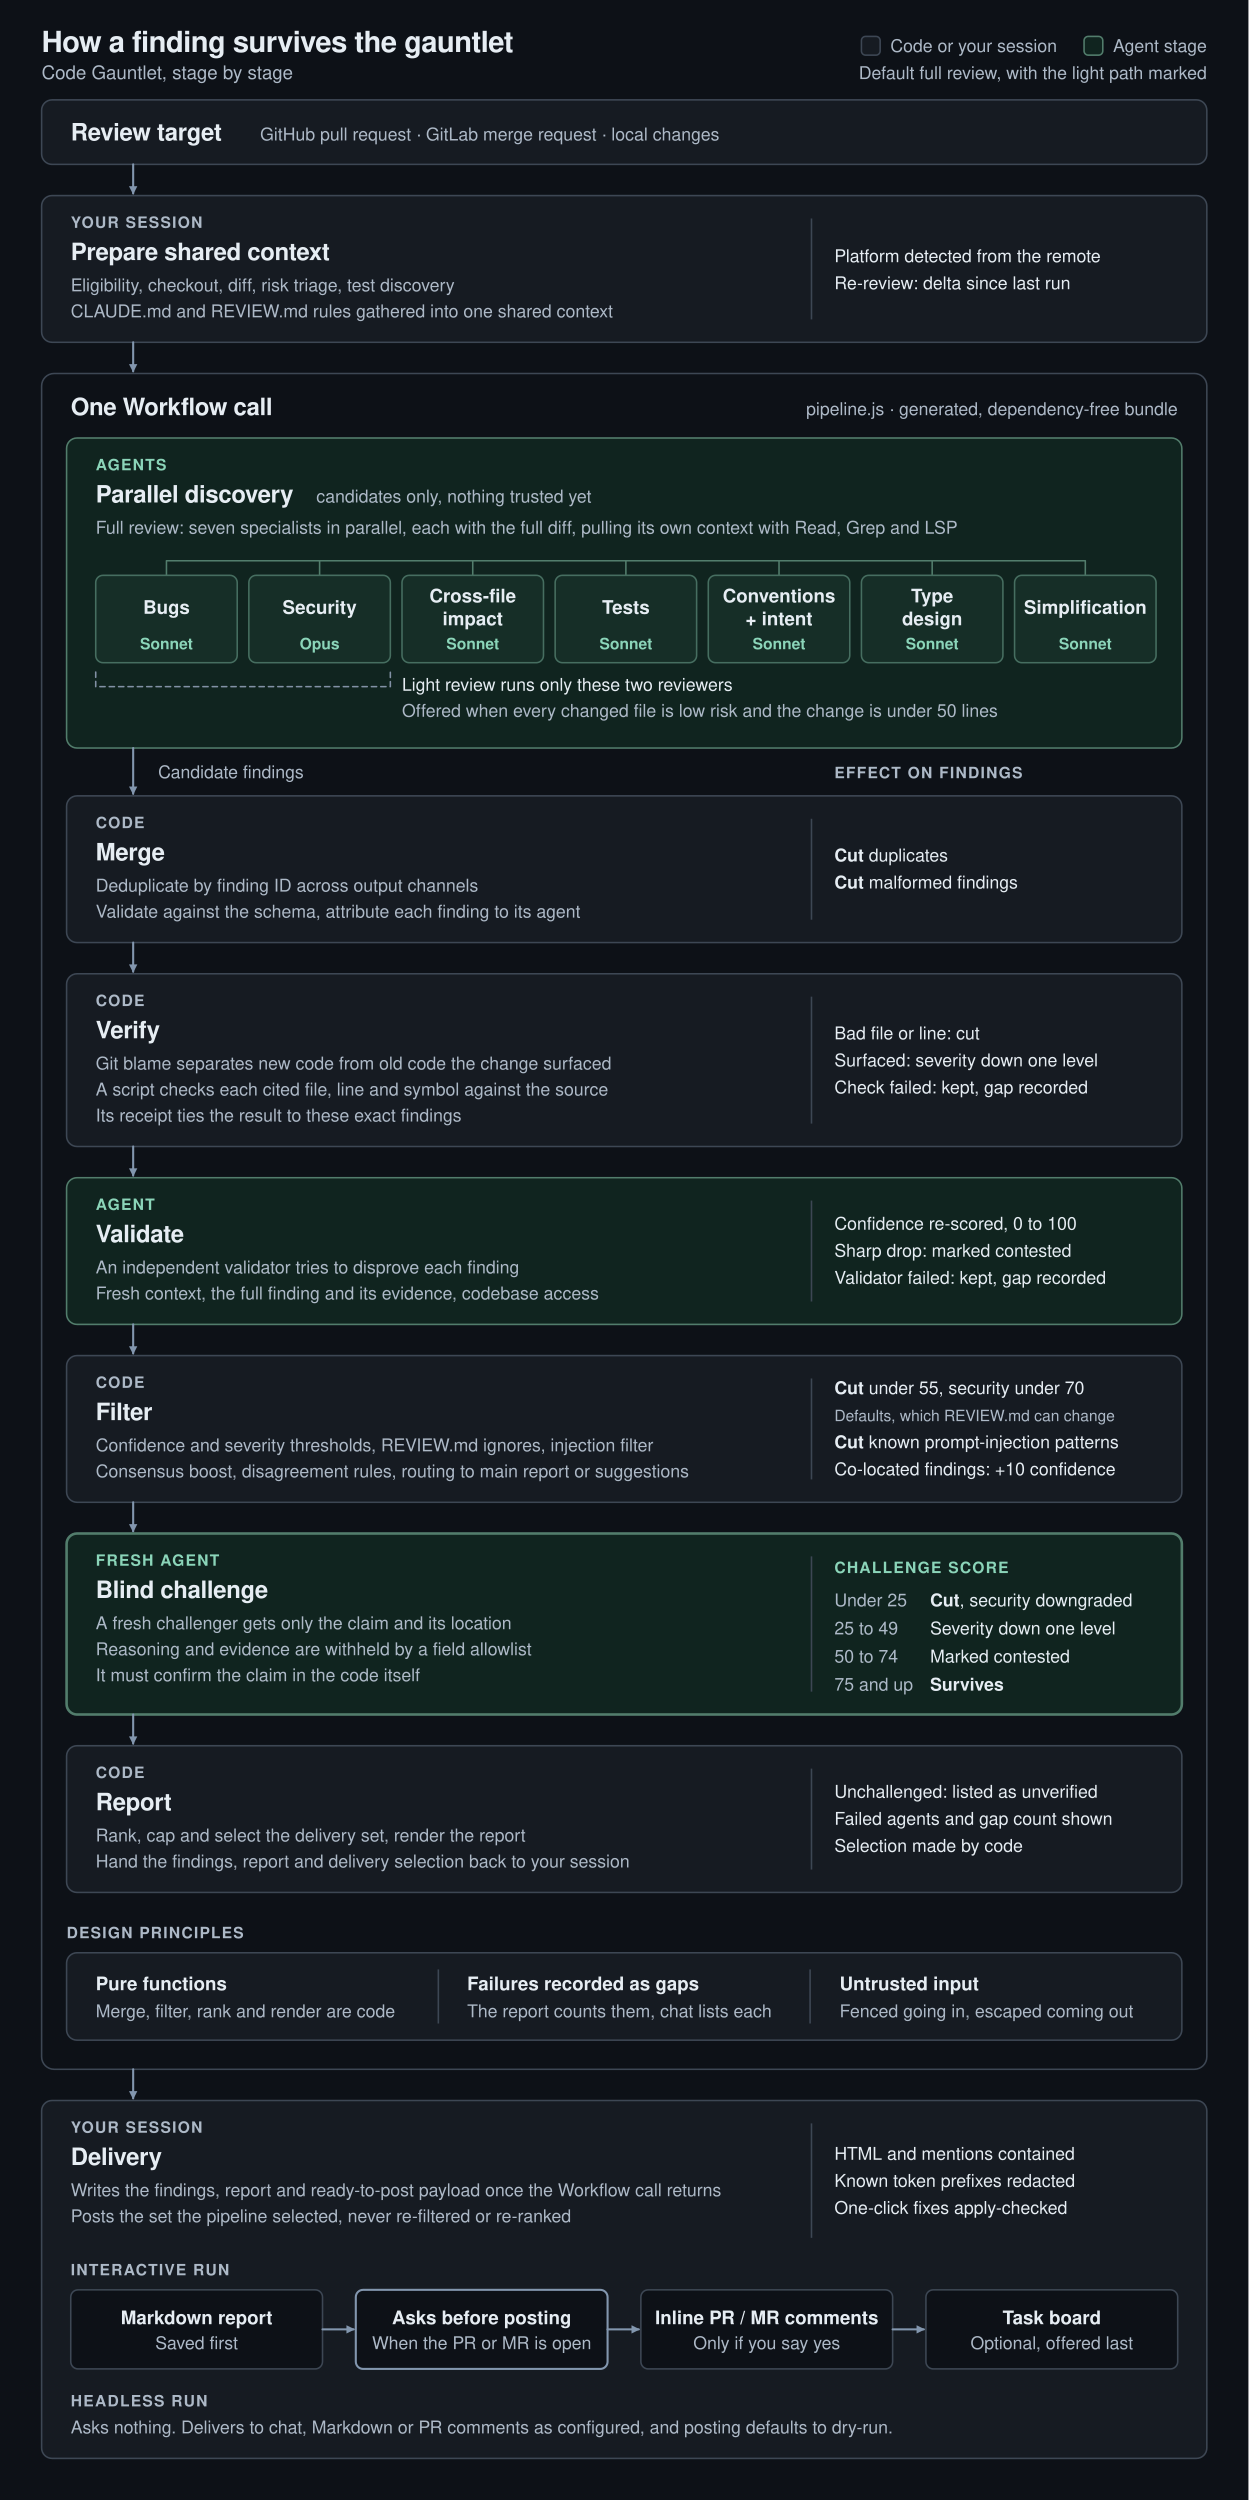
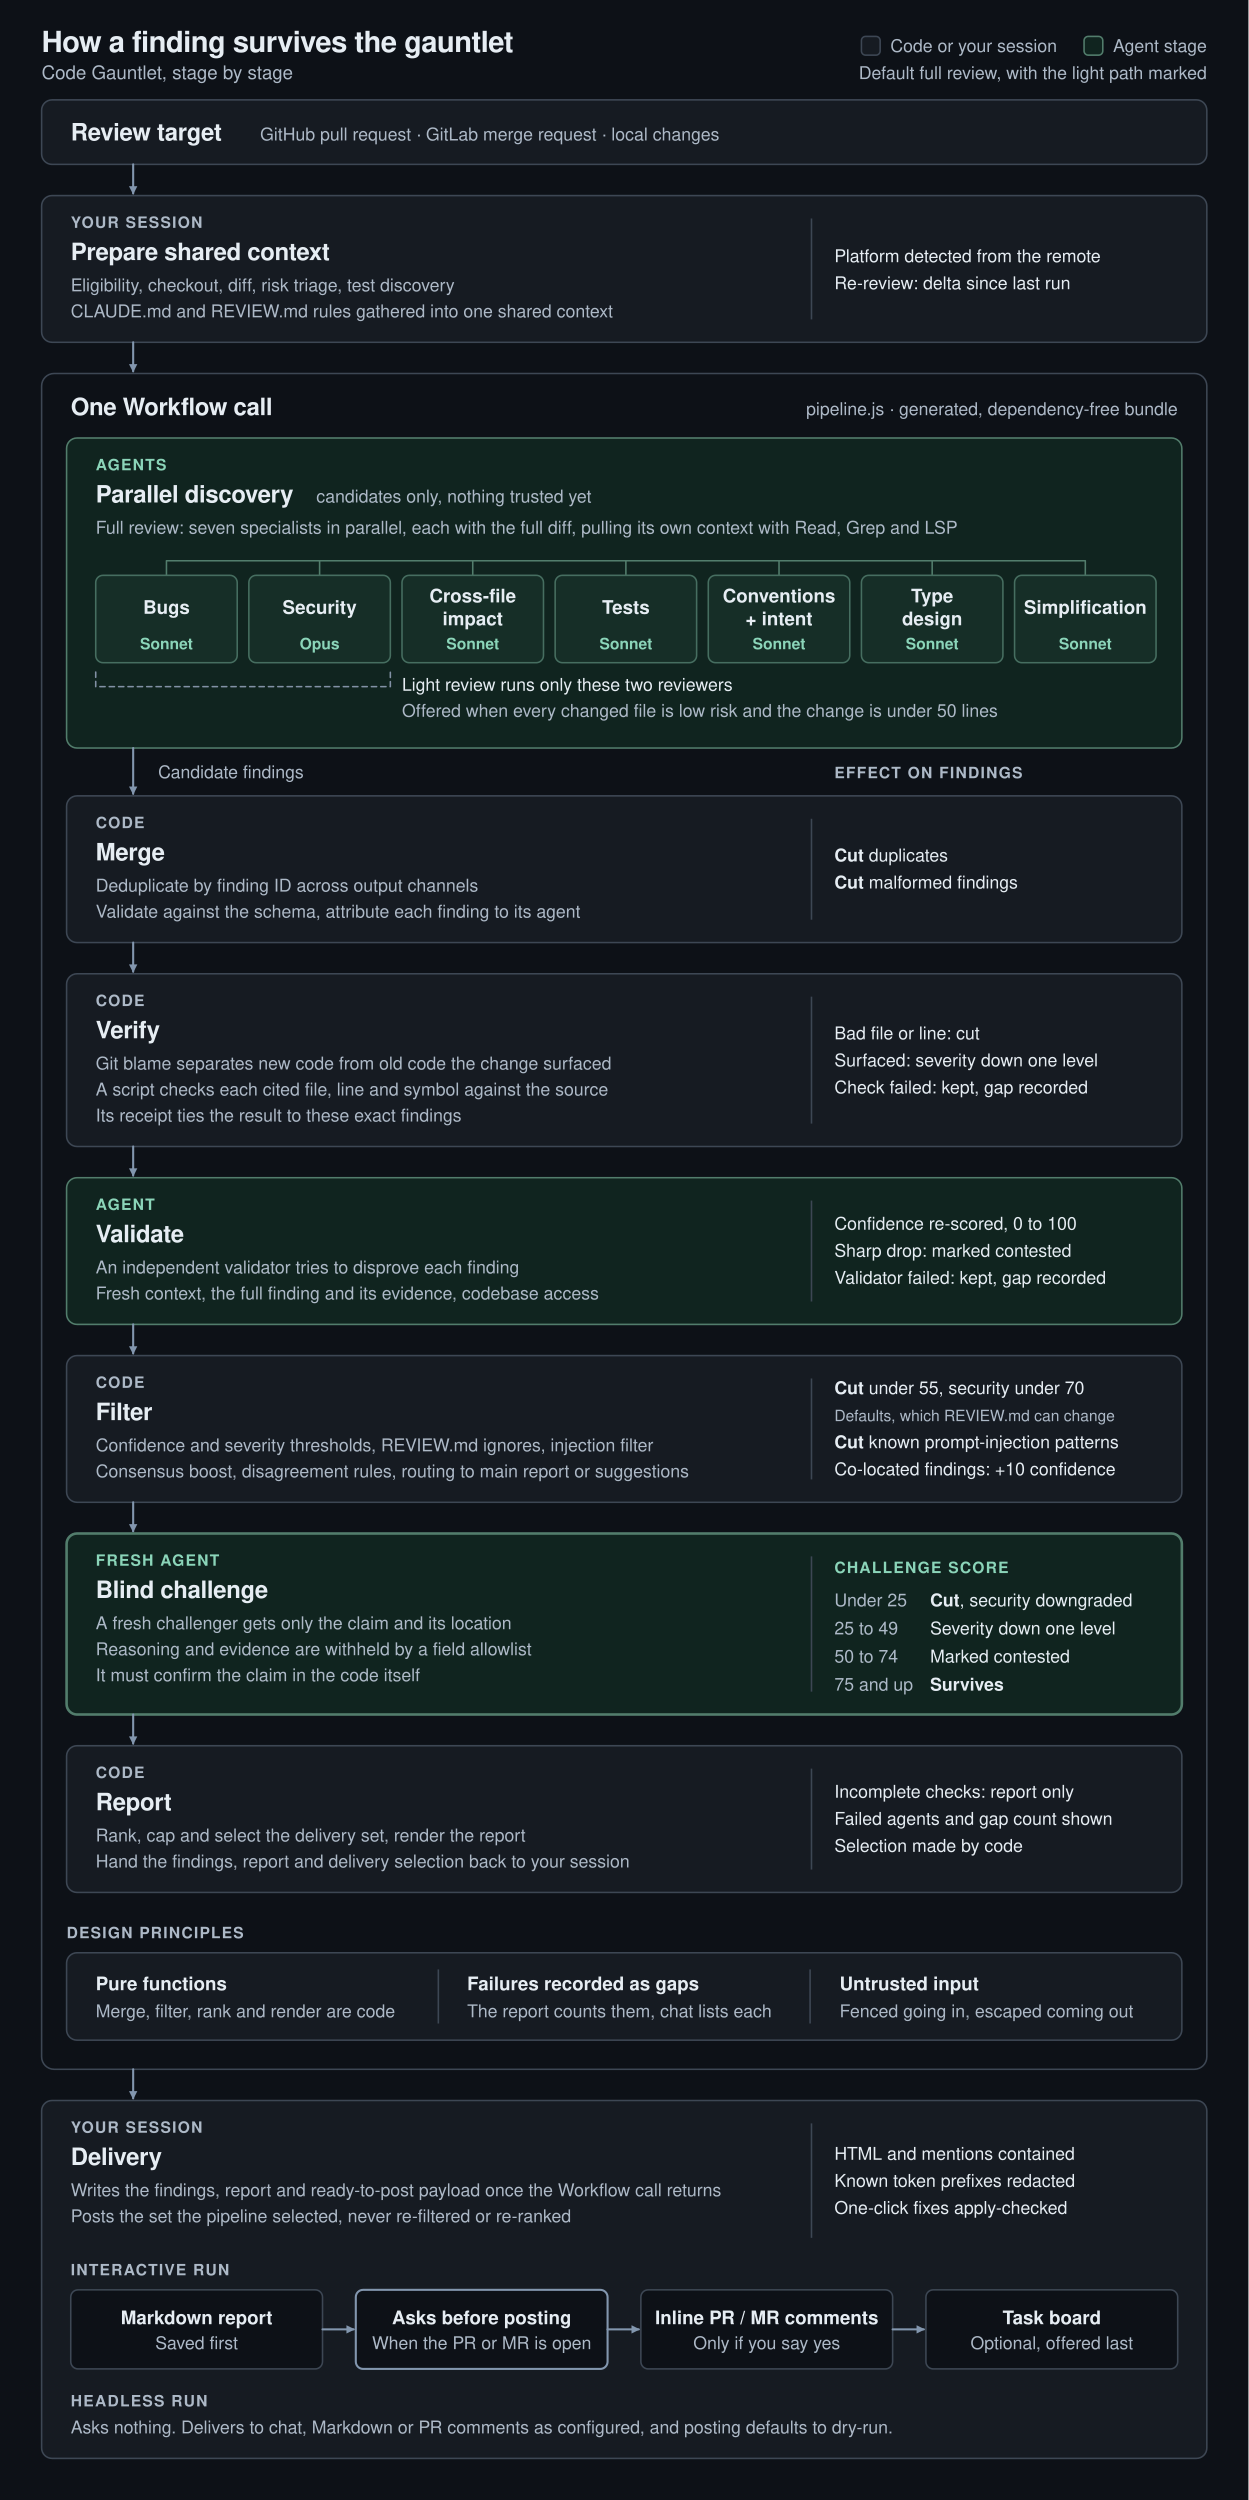
<svg xmlns="http://www.w3.org/2000/svg" viewBox="0 0 1200 2403" role="img" aria-labelledby="pipeline-title pipeline-desc">
  <defs>
    <style>
      text { font-family: -apple-system, BlinkMacSystemFont, "Segoe UI", Helvetica, Arial, sans-serif; font-size: 18px; fill: #e6edf3; }
      .page { fill: #0d1117; }
      .frame { fill: #0d1117; stroke: #3d4754; stroke-width: 1.5; }
      .panel { fill: #161b22; stroke: #3d4754; stroke-width: 1.5; }
      .node { fill: #0d1117; stroke: #3d4754; stroke-width: 1.5; }
      .ask-node { fill: #0d1117; stroke: #8296ae; stroke-width: 2; }
      .agent-node { fill: #162e27; stroke: #466e60; stroke-width: 1.5; }
      .agent-stage { fill: #10241f; stroke: #527d6c; stroke-width: 1.5; }
      .hero { stroke-width: 2.5; }
      .title { font-size: 28px; font-weight: 650; letter-spacing: -0.5px; }
      .section { font-size: 23px; font-weight: 650; letter-spacing: -0.3px; }
      .strong { font-weight: 600; }
      .reviewer { font-size: 18px; font-weight: 600; text-anchor: middle; }
      .detail { font-size: 17px; fill: #adb9c7; }
      .effect { font-size: 17px; }
      .note { font-size: 15px; fill: #adb9c7; }
      .muted { fill: #adb9c7; }
      .cut { font-weight: 650; }
      .kind { font-size: 15px; font-weight: 650; letter-spacing: 1.2px; fill: #adb9c7; }
      .agent-kind { font-size: 15px; font-weight: 650; letter-spacing: 1.2px; fill: #8bd5b9; }
      .model { font-size: 15px; font-weight: 600; text-anchor: middle; fill: #8bd5b9; }
      .mid { text-anchor: middle; }
      .end { text-anchor: end; }
      .flow { fill: none; stroke: #8296ae; stroke-width: 2; stroke-linecap: round; stroke-linejoin: round; }
      .fan { fill: none; stroke: #527d6c; stroke-width: 1.5; stroke-linecap: round; stroke-linejoin: round; }
      .light { fill: none; stroke: #8291a5; stroke-width: 1.5; stroke-dasharray: 5 4; stroke-linecap: round; stroke-linejoin: round; }
      .divider { stroke: #3d4754; stroke-width: 1.5; }
      .arrow { fill: #8296ae; }
    </style>
    <marker id="arrow" viewBox="0 0 8 8" refX="7" refY="4" markerWidth="8" markerHeight="8" markerUnits="userSpaceOnUse" orient="auto">
      <path class="arrow" d="M0 0 L8 4 L0 8 Z" />
    </marker>
  </defs>
  <rect class="page" width="1200" height="2403" />
  <text class="title" x="40" y="50">How a finding survives the gauntlet</text>
  <text class="muted" x="40" y="76">Code Gauntlet, stage by stage</text>
  <rect class="panel" x="828" y="35" width="18" height="18" rx="4" />
  <text class="detail end" x="1016" y="50">Code or your session</text>
  <rect class="agent-stage" x="1042" y="35" width="18" height="18" rx="4" />
  <text class="detail end" x="1160" y="50">Agent stage</text>
  <text class="detail end" x="1160" y="76">Default full review, with the light path marked</text>
  <rect class="panel" x="40" y="96" width="1120" height="62" rx="10" />
  <text class="section" x="68" y="135">Review target</text>
  <text class="detail" x="250" y="135">GitHub pull request  ·  GitLab merge request  ·  local changes</text>
  <path class="flow" d="M128 158 V186" marker-end="url(#arrow)" />
  <rect class="panel" x="40" y="188" width="1120" height="141" rx="10" />
  <text class="kind" x="68" y="219">YOUR SESSION</text>
  <text class="section" x="68" y="250">Prepare shared context</text>
  <text class="detail" x="68" y="280">Eligibility, checkout, diff, risk triage, test discovery</text>
  <text class="detail" x="68" y="305">CLAUDE.md and REVIEW.md rules gathered into one shared context</text>
  <line class="divider" x1="780" y1="210" x2="780" y2="307" />
  <text class="effect" x="802" y="252">Platform detected from the remote</text>
  <text class="effect" x="802" y="278">Re-review: delta since last run</text>
  <path class="flow" d="M128 329 V357" marker-end="url(#arrow)" />
  <rect class="frame" x="40" y="359" width="1120" height="1630" rx="12" />
  <text class="section" x="68" y="399">One Workflow call</text>
  <text class="detail end" x="1132" y="399">pipeline.js  ·  generated, dependency-free bundle</text>
  <rect class="agent-stage" x="64" y="421" width="1072" height="298" rx="10" />
  <text class="agent-kind" x="92" y="452">AGENTS</text>
  <text class="section" x="92" y="483">Parallel discovery</text>
  <text class="detail" x="304" y="483">candidates only, nothing trusted yet</text>
  <text class="detail" x="92" y="513">Full review: seven specialists in parallel, each with the full diff, pulling its own context with Read, Grep and LSP</text>
  <path class="fan" d="M160 553 V539 H1043.2 V553 M307.2 539 V553 M454.4 539 V553 M601.6 539 V553 M748.8 539 V553 M896 539 V553" />
  <rect class="agent-node" x="92" y="553" width="136" height="84" rx="7" />
  <text class="reviewer" x="160" y="590">Bugs</text>
  <text class="model" x="160" y="624">Sonnet</text>
  <rect class="agent-node" x="239.2" y="553" width="136" height="84" rx="7" />
  <text class="reviewer" x="307.2" y="590">Security</text>
  <text class="model" x="307.2" y="624">Opus</text>
  <rect class="agent-node" x="386.4" y="553" width="136" height="84" rx="7" />
  <text class="reviewer" x="454.4" y="579">Cross-file</text>
  <text class="reviewer" x="454.4" y="601">impact</text>
  <text class="model" x="454.4" y="624">Sonnet</text>
  <rect class="agent-node" x="533.6" y="553" width="136" height="84" rx="7" />
  <text class="reviewer" x="601.6" y="590">Tests</text>
  <text class="model" x="601.6" y="624">Sonnet</text>
  <rect class="agent-node" x="680.8" y="553" width="136" height="84" rx="7" />
  <text class="reviewer" x="748.8" y="579">Conventions</text>
  <text class="reviewer" x="748.8" y="601">+ intent</text>
  <text class="model" x="748.8" y="624">Sonnet</text>
  <rect class="agent-node" x="828" y="553" width="136" height="84" rx="7" />
  <text class="reviewer" x="896" y="579">Type</text>
  <text class="reviewer" x="896" y="601">design</text>
  <text class="model" x="896" y="624">Sonnet</text>
  <rect class="agent-node" x="975.2" y="553" width="136" height="84" rx="7" />
  <text class="reviewer" x="1043.2" y="590">Simplification</text>
  <text class="model" x="1043.2" y="624">Sonnet</text>
  <path class="light" d="M92 646 V660 H375.2 V646" />
  <text class="effect" x="386.4" y="664">Light review runs only these two reviewers</text>
  <text class="detail" x="386.4" y="689">Offered when every changed file is low risk and the change is under 50 lines</text>
  <path class="flow" d="M128 719 V763" marker-end="url(#arrow)" />
  <text class="detail" x="152" y="748">Candidate findings</text>
  <text class="kind" x="802" y="748">EFFECT ON FINDINGS</text>
  <rect class="panel" x="64" y="765" width="1072" height="141" rx="10" />
  <text class="kind" x="92" y="796">CODE</text>
  <text class="section" x="92" y="827">Merge</text>
  <text class="detail" x="92" y="857">Deduplicate by finding ID across output channels</text>
  <text class="detail" x="92" y="882">Validate against the schema, attribute each finding to its agent</text>
  <line class="divider" x1="780" y1="787" x2="780" y2="884" />
  <text class="effect" x="802" y="828">
    <tspan class="cut">Cut</tspan>  duplicates</text>
  <text class="effect" x="802" y="854">
    <tspan class="cut">Cut</tspan>  malformed findings</text>
  <path class="flow" d="M128 906 V934" marker-end="url(#arrow)" />
  <rect class="panel" x="64" y="936" width="1072" height="166" rx="10" />
  <text class="kind" x="92" y="967">CODE</text>
  <text class="section" x="92" y="998">Verify</text>
  <text class="detail" x="92" y="1028">Git blame separates new code from old code the change surfaced</text>
  <text class="detail" x="92" y="1053">A script checks each cited file, line and symbol against the source</text>
  <text class="detail" x="92" y="1078">Its receipt ties the result to these exact findings</text>
  <line class="divider" x1="780" y1="958" x2="780" y2="1080" />
  <text class="effect" x="802" y="999">Bad file or line: cut</text>
  <text class="effect" x="802" y="1025">Surfaced: severity down one level</text>
  <text class="effect" x="802" y="1051">Check failed: kept, gap recorded</text>
  <path class="flow" d="M128 1102 V1130" marker-end="url(#arrow)" />
  <rect class="agent-stage" x="64" y="1132" width="1072" height="141" rx="10" />
  <text class="agent-kind" x="92" y="1163">AGENT</text>
  <text class="section" x="92" y="1194">Validate</text>
  <text class="detail" x="92" y="1224">An independent validator tries to disprove each finding</text>
  <text class="detail" x="92" y="1249">Fresh context, the full finding and its evidence, codebase access</text>
  <line class="divider" x1="780" y1="1154" x2="780" y2="1251" />
  <text class="effect" x="802" y="1182">Confidence re-scored, 0 to 100</text>
  <text class="effect" x="802" y="1208">Sharp drop: marked contested</text>
  <text class="effect" x="802" y="1234">Validator failed: kept, gap recorded</text>
  <path class="flow" d="M128 1273 V1301" marker-end="url(#arrow)" />
  <rect class="panel" x="64" y="1303" width="1072" height="141" rx="10" />
  <text class="kind" x="92" y="1334">CODE</text>
  <text class="section" x="92" y="1365">Filter</text>
  <text class="detail" x="92" y="1395">Confidence and severity thresholds, REVIEW.md ignores, injection filter</text>
  <text class="detail" x="92" y="1420">Consensus boost, disagreement rules, routing to main report or suggestions</text>
  <line class="divider" x1="780" y1="1325" x2="780" y2="1422" />
  <text class="effect" x="802" y="1340">
    <tspan class="cut">Cut</tspan>  under 55, security under 70</text>
  <text class="note" x="802" y="1366">Defaults, which REVIEW.md can change</text>
  <text class="effect" x="802" y="1392">
    <tspan class="cut">Cut</tspan>  known prompt-injection patterns</text>
  <text class="effect" x="802" y="1418">Co-located findings: +10 confidence</text>
  <path class="flow" d="M128 1444 V1472" marker-end="url(#arrow)" />
  <rect class="agent-stage hero" x="64" y="1474" width="1072" height="174" rx="10" />
  <text class="agent-kind" x="92" y="1505">FRESH AGENT</text>
  <text class="section" x="92" y="1536">Blind challenge</text>
  <text class="detail" x="92" y="1566">A fresh challenger gets only the claim and its location</text>
  <text class="detail" x="92" y="1591">Reasoning and evidence are withheld by a field allowlist</text>
  <text class="detail" x="92" y="1616">It must confirm the claim in the code itself</text>
  <line class="divider" x1="780" y1="1496" x2="780" y2="1626" />
  <text class="agent-kind" x="802" y="1512">CHALLENGE SCORE</text>
  <text class="detail" x="802" y="1544">Under 25</text>
  <text class="effect" x="894" y="1544">
    <tspan class="cut">Cut</tspan>, security downgraded</text>
  <text class="detail" x="802" y="1571">25 to 49</text>
  <text class="effect" x="894" y="1571">Severity down one level</text>
  <text class="detail" x="802" y="1598">50 to 74</text>
  <text class="effect" x="894" y="1598">Marked contested</text>
  <text class="detail" x="802" y="1625">75 and up</text>
  <text class="effect strong" x="894" y="1625">Survives</text>
  <path class="flow" d="M128 1648 V1676" marker-end="url(#arrow)" />
  <rect class="panel" x="64" y="1678" width="1072" height="141" rx="10" />
  <text class="kind" x="92" y="1709">CODE</text>
  <text class="section" x="92" y="1740">Report</text>
  <text class="detail" x="92" y="1770">Rank, cap and select the delivery set, render the report</text>
  <text class="detail" x="92" y="1795">Hand the findings, report and delivery selection back to your session</text>
  <line class="divider" x1="780" y1="1700" x2="780" y2="1797" />
-   <text class="effect" x="802" y="1728">Unchallenged: listed as unverified</text>
+   <text class="effect" x="802" y="1728">Incomplete checks: report only</text>
  <text class="effect" x="802" y="1754">Failed agents and gap count shown</text>
  <text class="effect" x="802" y="1780">Selection made by code</text>
  <text class="kind" x="64" y="1863">DESIGN PRINCIPLES</text>
  <rect class="panel" x="64" y="1877" width="1072" height="84" rx="10" />
  <text class="strong" x="92" y="1913">Pure functions</text>
  <text class="detail" x="92" y="1939">Merge, filter, rank and render are code</text>
  <line class="divider" x1="421.333" y1="1893" x2="421.333" y2="1945" />
  <text class="strong" x="449" y="1913">Failures recorded as gaps</text>
  <text class="detail" x="449" y="1939">The report counts them, chat lists each</text>
  <line class="divider" x1="778.667" y1="1893" x2="778.667" y2="1945" />
  <text class="strong" x="807" y="1913">Untrusted input</text>
  <text class="detail" x="807" y="1939">Fenced going in, escaped coming out</text>
  <path class="flow" d="M128 1989 V2017" marker-end="url(#arrow)" />
  <rect class="panel" x="40" y="2019" width="1120" height="344" rx="10" />
  <text class="kind" x="68" y="2050">YOUR SESSION</text>
  <text class="section" x="68" y="2081">Delivery</text>
  <text class="detail" x="68" y="2111">Writes the findings, report and ready-to-post payload once the Workflow call returns</text>
  <text class="detail" x="68" y="2136">Posts the set the pipeline selected, never re-filtered or re-ranked</text>
  <line class="divider" x1="780" y1="2041" x2="780" y2="2151" />
  <text class="effect" x="802" y="2076">HTML and mentions contained</text>
  <text class="effect" x="802" y="2102">Known token prefixes redacted</text>
  <text class="effect" x="802" y="2128">One-click fixes apply-checked</text>
  <text class="kind" x="68" y="2187">INTERACTIVE RUN</text>
  <rect class="node" x="68" y="2201" width="242" height="76" rx="7" />
  <text class="reviewer" x="189" y="2234">Markdown report</text>
  <text class="detail mid" x="189" y="2258">Saved first</text>
  <path class="flow" d="M310 2239 H340" marker-end="url(#arrow)" />
  <rect class="ask-node" x="342" y="2201" width="242" height="76" rx="7" />
  <text class="reviewer" x="463" y="2234">Asks before posting</text>
  <text class="detail mid" x="463" y="2258">When the PR or MR is open</text>
  <path class="flow" d="M584 2239 H614" marker-end="url(#arrow)" />
  <rect class="node" x="616" y="2201" width="242" height="76" rx="7" />
  <text class="reviewer" x="737" y="2234">Inline PR / MR comments</text>
  <text class="detail mid" x="737" y="2258">Only if you say yes</text>
  <path class="flow" d="M858 2239 H888" marker-end="url(#arrow)" />
  <rect class="node" x="890" y="2201" width="242" height="76" rx="7" />
  <text class="reviewer" x="1011" y="2234">Task board</text>
  <text class="detail mid" x="1011" y="2258">Optional, offered last</text>
  <text class="kind" x="68" y="2313">HEADLESS RUN</text>
  <text class="detail" x="68" y="2339">Asks nothing. Delivers to chat, Markdown or PR comments as configured, and posting defaults to dry-run.</text>
</svg>
